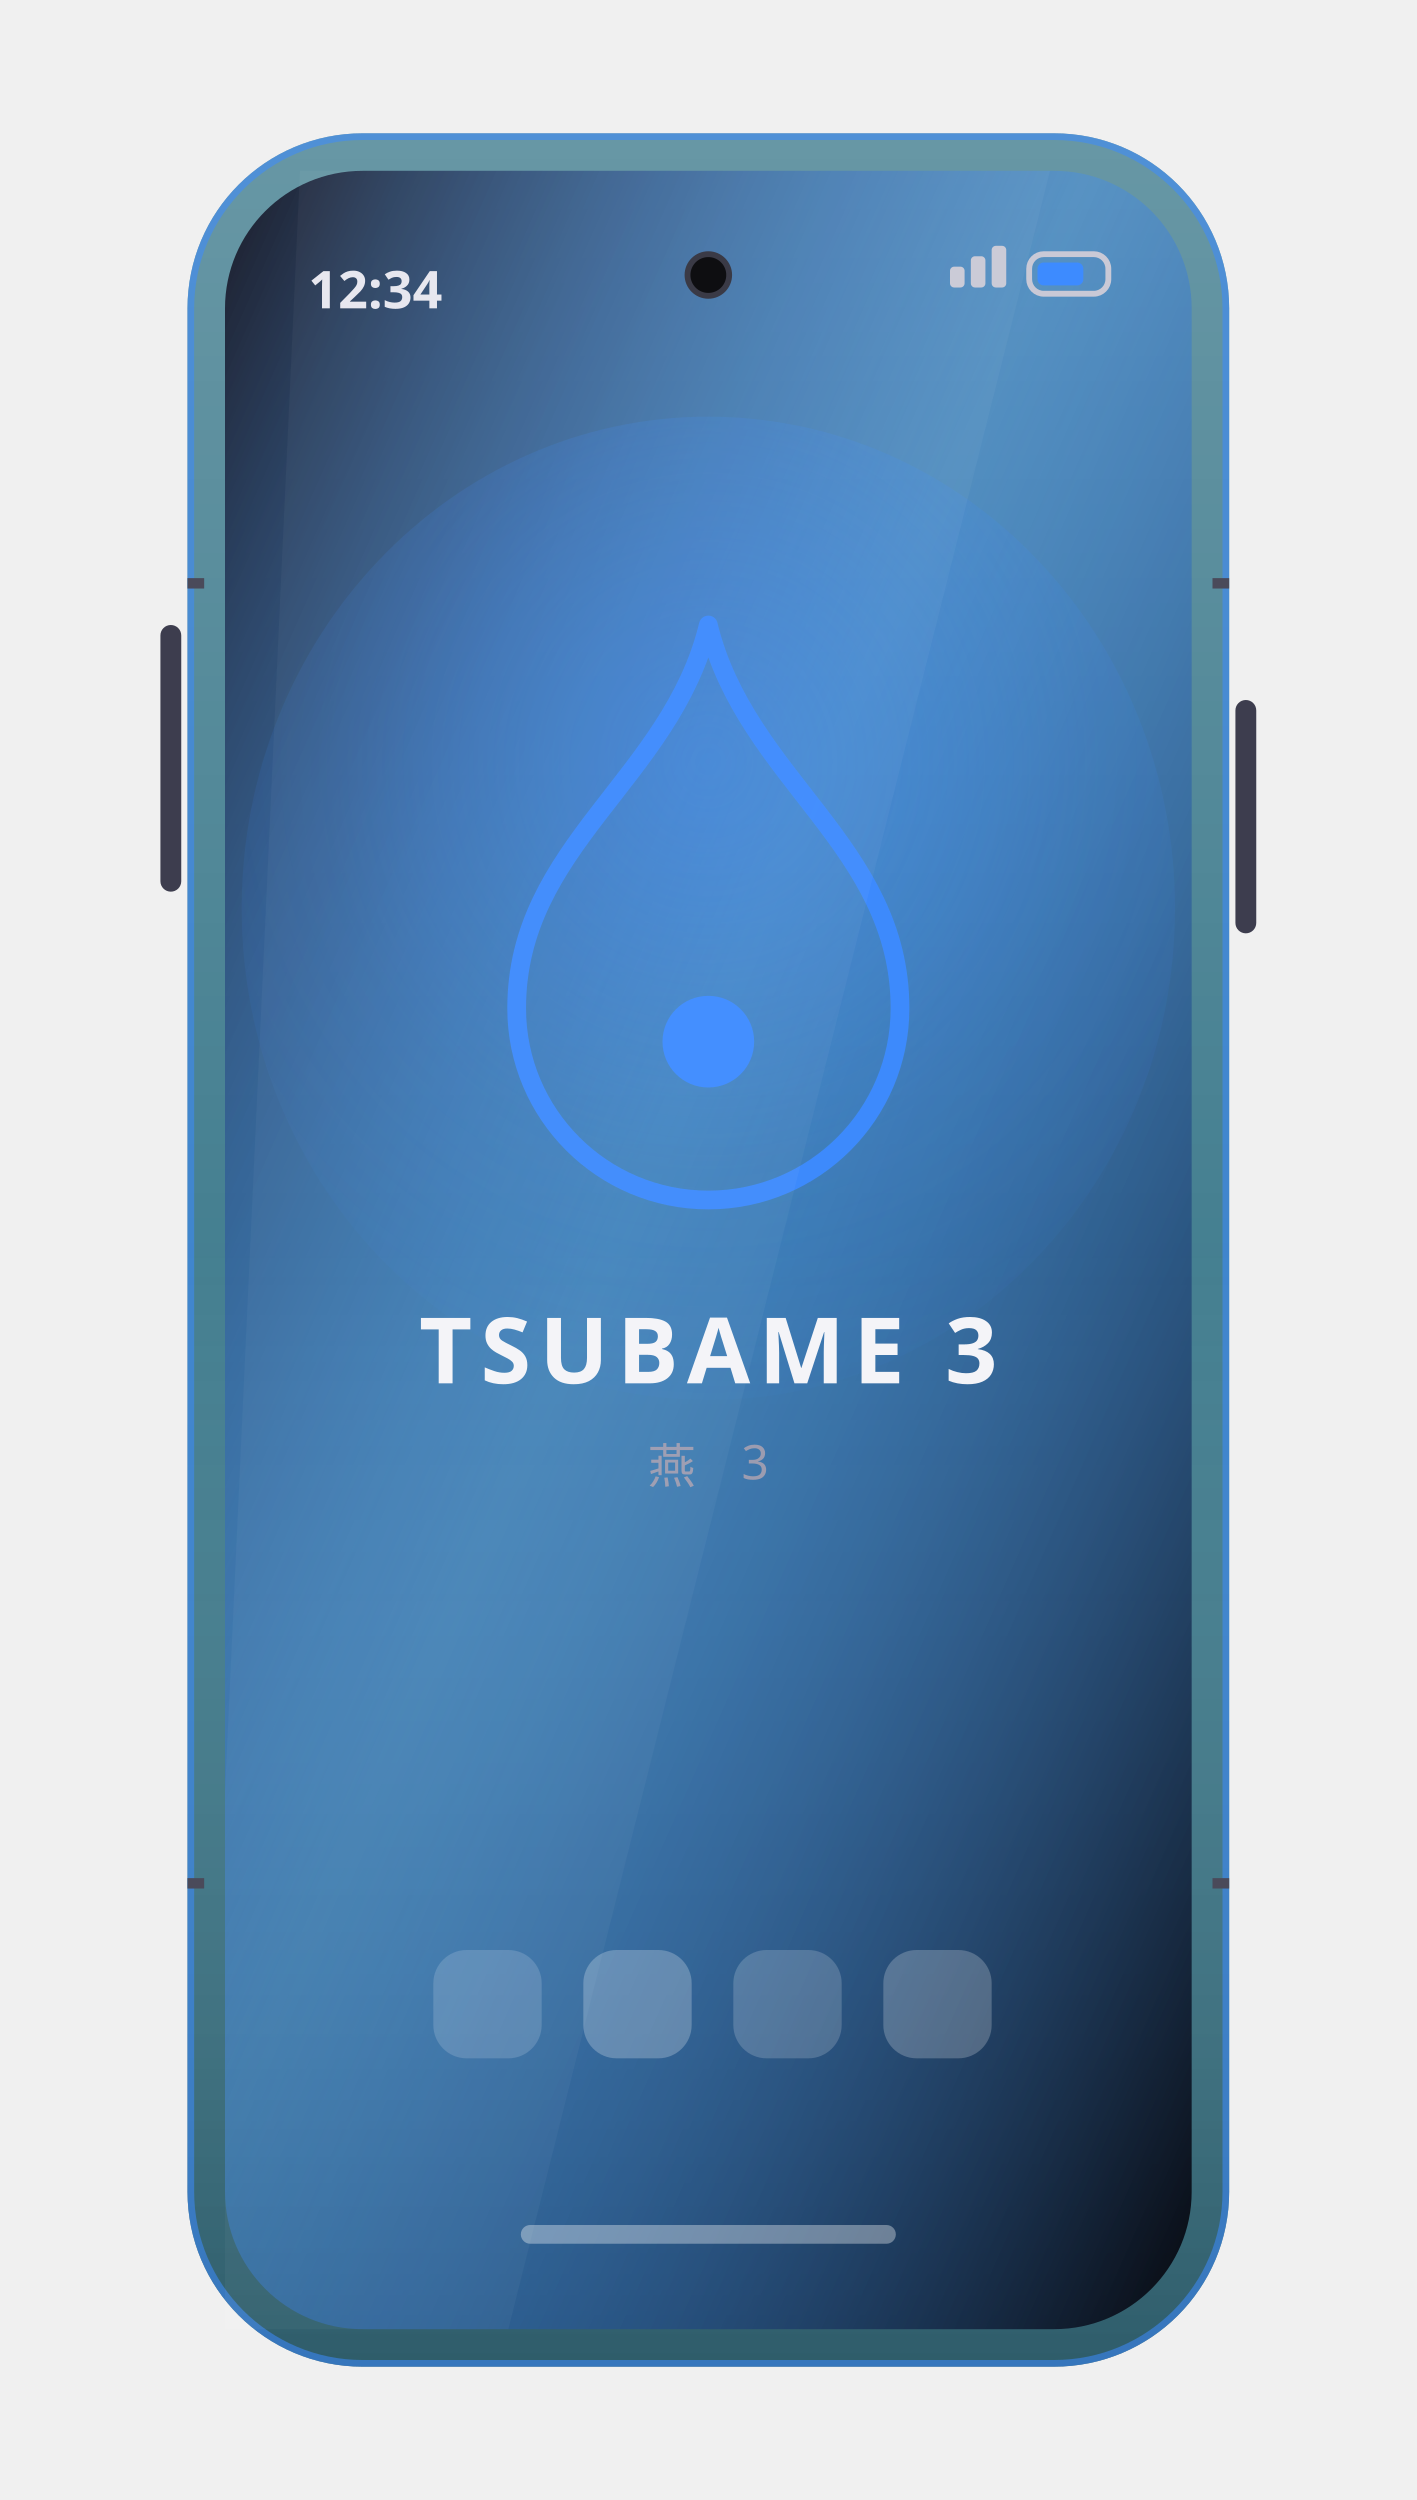
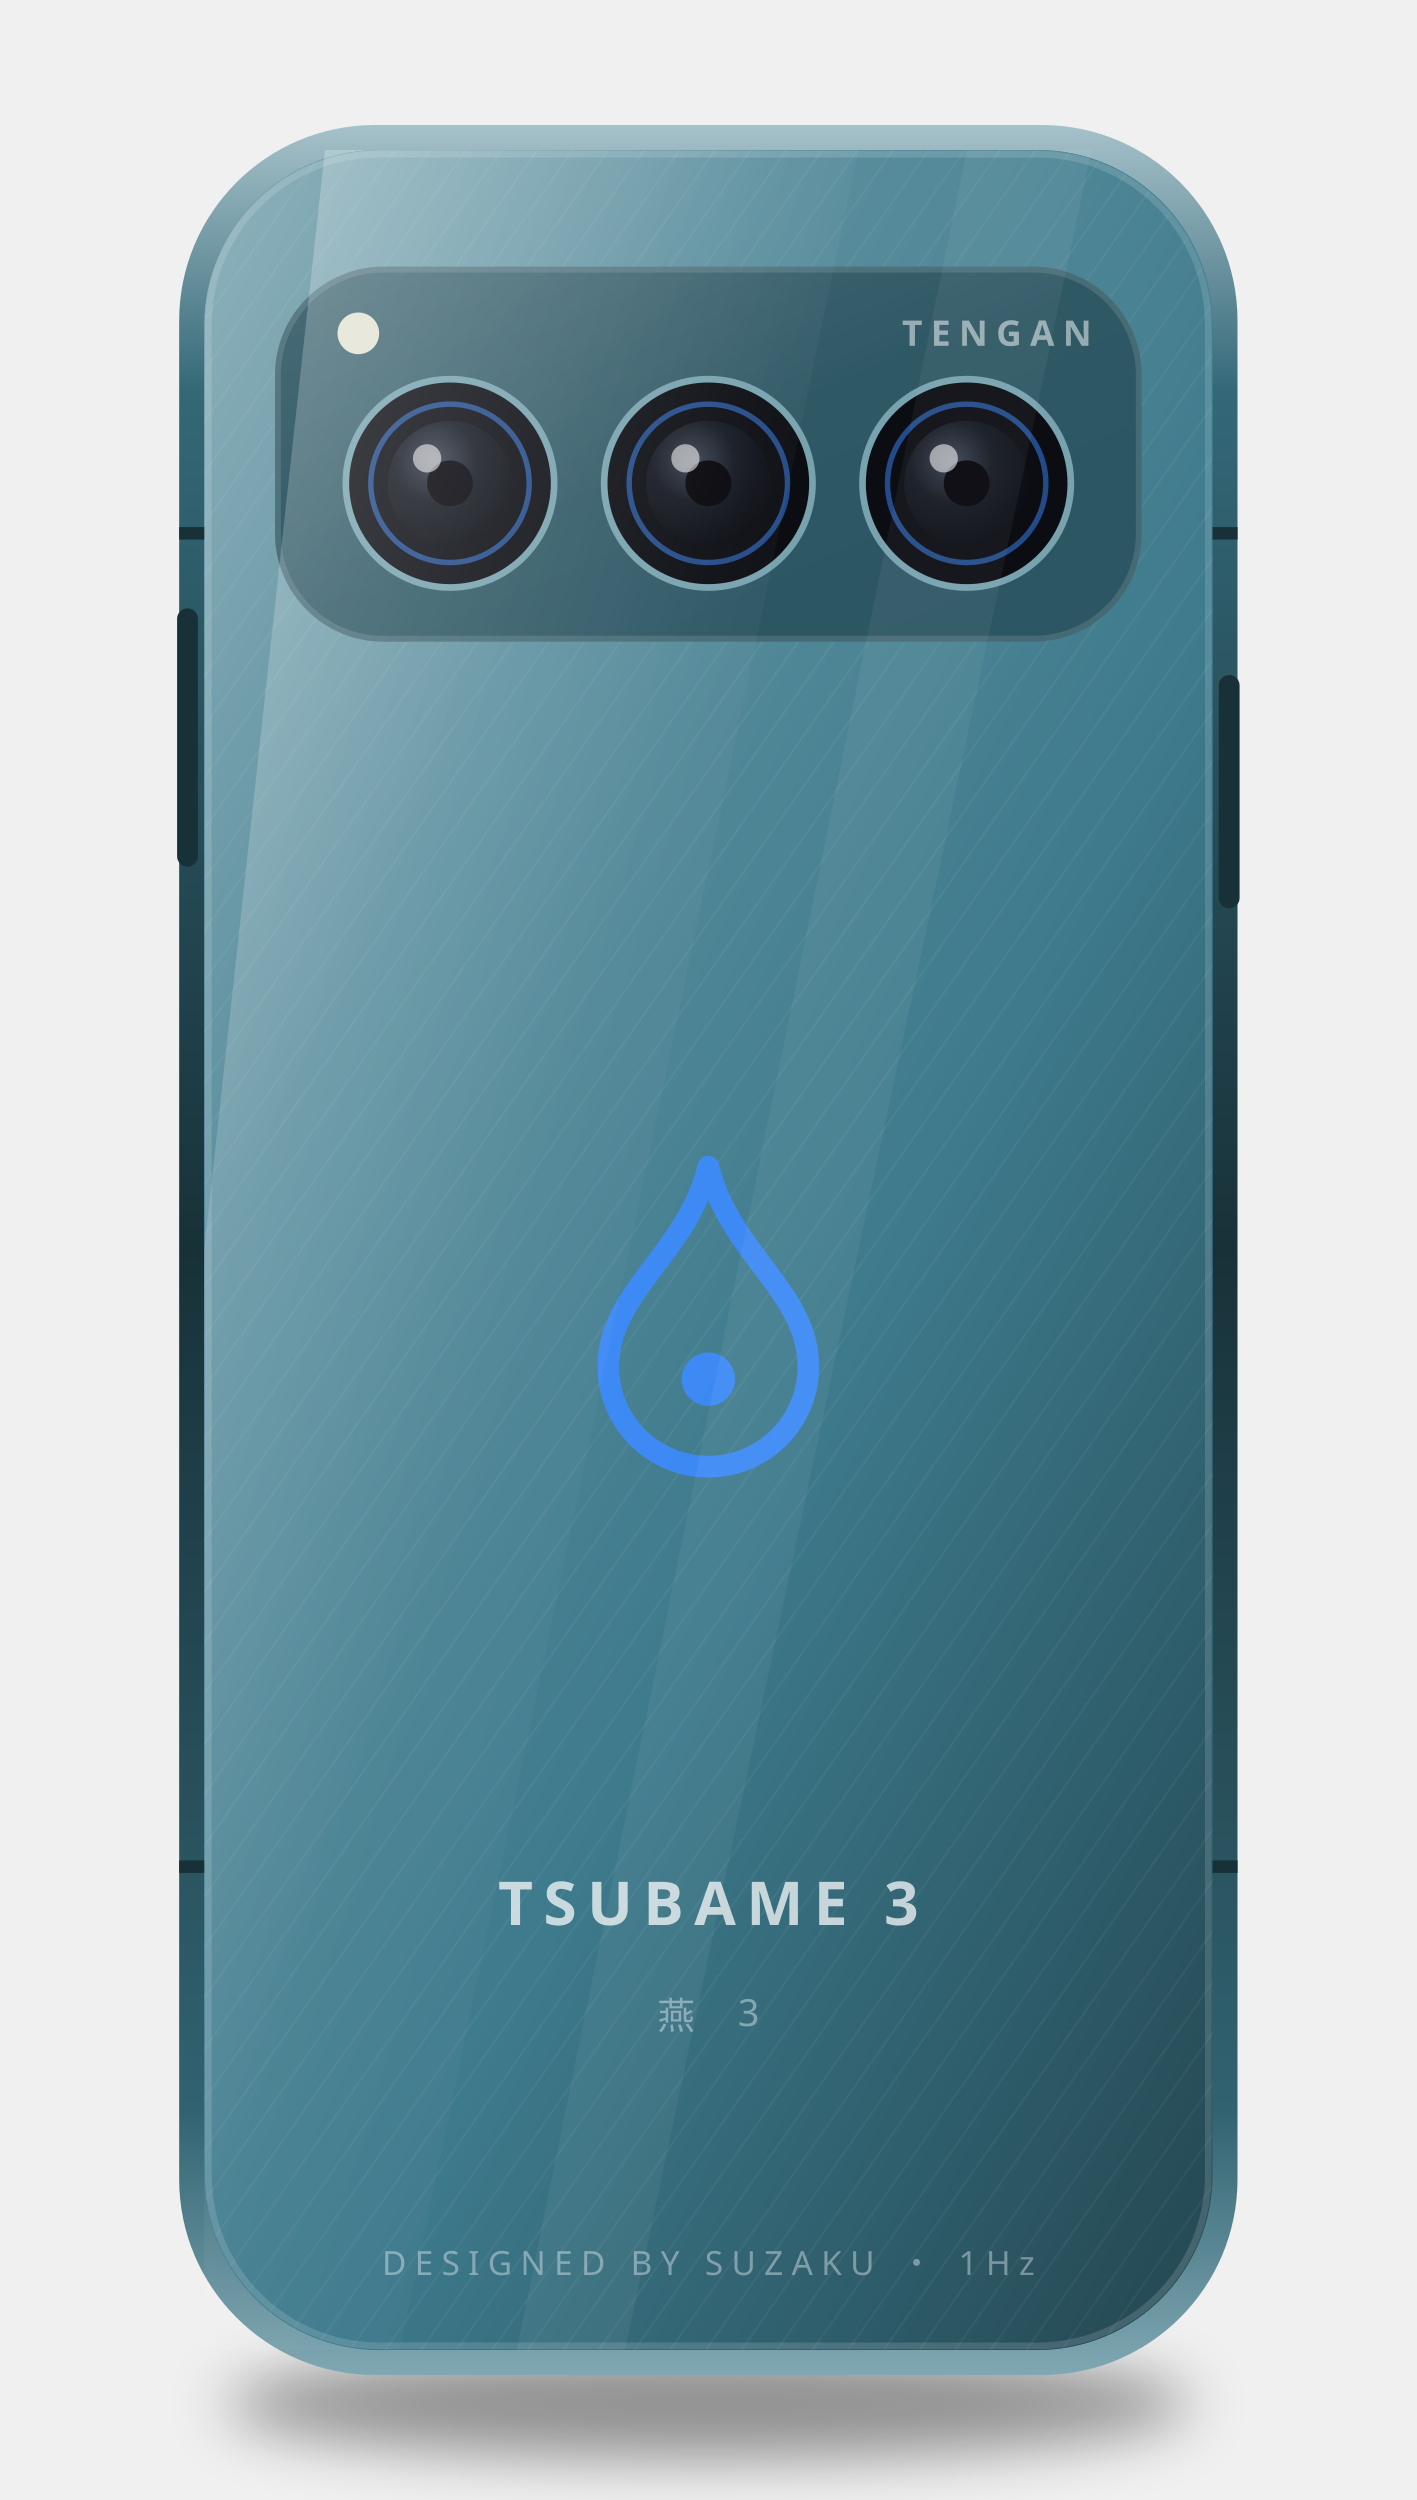
<svg xmlns="http://www.w3.org/2000/svg" viewBox="0 0 340 600" role="img" aria-label="TSUBAME 3">
  <defs>
-     <linearGradient id="scrtsubame31" x1="0" y1="0" x2="1" y2="1">
-       <stop offset="0" stop-color="#1b1b26" />
-       <stop offset="0.45" stop-color="#3d8bff" stop-opacity="0.34" />
-       <stop offset="1" stop-color="#07070b" />
+     <linearGradient id="bodytsubame31" x1="0" y1="0" x2="0.9" y2="1">
+       <stop offset="0" stop-color="#8eb2bc" />
+       <stop offset="0.28" stop-color="#5c8f9e" />
+       <stop offset="0.62" stop-color="#3d7a8c" />
+       <stop offset="1" stop-color="#264c57" />
    </linearGradient>
-     <radialGradient id="flaretsubame31" cx="0.5" cy="0.35" r="0.75">
-       <stop offset="0" stop-color="#3d8bff" stop-opacity="0.42" />
-       <stop offset="0.55" stop-color="#3d8bff" stop-opacity="0.12" />
-       <stop offset="1" stop-color="#3d8bff" stop-opacity="0" />
+     <linearGradient id="frametsubame31" x1="0" y1="0" x2="0" y2="1">
+       <stop offset="0" stop-color="#a8c3cb" />
+       <stop offset="0.12" stop-color="#346877" />
+       <stop offset="0.5" stop-color="#183138" />
+       <stop offset="0.88" stop-color="#316270" />
+       <stop offset="1" stop-color="#81a9b4" />
+     </linearGradient>
+     <radialGradient id="lenstsubame31" cx="0.38" cy="0.32" r="0.95">
+       <stop offset="0" stop-color="#3c4454" />
+       <stop offset="0.35" stop-color="#141821" />
+       <stop offset="1" stop-color="#04040a" />
    </radialGradient>
-     <linearGradient id="metaltsubame31" x1="0" y1="0" x2="0" y2="1">
-       <stop offset="0" stop-color="#ffffff" stop-opacity="0.22" />
-       <stop offset="0.5" stop-color="#ffffff" stop-opacity="0.04" />
-       <stop offset="1" stop-color="#000000" stop-opacity="0.25" />
+     <linearGradient id="sheentsubame31" x1="0" y1="0" x2="1" y2="1">
+       <stop offset="0" stop-color="#ffffff" stop-opacity="0.28" />
+       <stop offset="0.5" stop-color="#ffffff" stop-opacity="0.03" />
+       <stop offset="1" stop-color="#ffffff" stop-opacity="0" />
    </linearGradient>
+     <pattern id="textsubame31" width="7" height="7" patternUnits="userSpaceOnUse" patternTransform="rotate(35)">
+       <path d="M0 0 V7" stroke="#ffffff" stroke-opacity="0.045" stroke-width="1" />
+     </pattern>
+     <filter id="softtsubame31" x="-40%" y="-40%" width="180%" height="180%">
+       <feGaussianBlur stdDeviation="7" />
+     </filter>
  </defs>
-   <rect x="45" y="32" width="250" height="536" rx="42" fill="#3d7a8c" />
-   <rect x="45" y="32" width="250" height="536" rx="42" fill="url(#metaltsubame31)" />
-   <rect x="45.8" y="32.8" width="248.4" height="534.4" rx="41.2" fill="none" stroke="#3d8bff" stroke-opacity="0.55" stroke-width="1.6" />
-   <path d="M45 140 h4 M45 452 h4 M291 140 h4 M291 452 h4" stroke="#4a4a5a" stroke-width="2.5" />
-   <rect x="54" y="41" width="232" height="518" rx="33" fill="url(#scrtsubame31)" />
-   <ellipse cx="170" cy="218" rx="112" ry="118" fill="url(#flaretsubame31)" />
-   <circle cx="170" cy="66" r="5" fill="#050508" stroke="#33333f" stroke-width="1.4" />
-   <text x="74" y="74" font-family="'Noto Sans JP',sans-serif" font-size="12.5" font-weight="700" fill="#e6e6ee">12:34</text>
-   <rect x="228" y="64" width="3.5" height="5" rx="1" fill="#c9c9d6" />
-   <rect x="233" y="61.5" width="3.5" height="7.5" rx="1" fill="#c9c9d6" />
-   <rect x="238" y="59" width="3.5" height="10" rx="1" fill="#c9c9d6" />
-   <rect x="247" y="61" width="19" height="9.5" rx="3.5" fill="none" stroke="#c9c9d6" stroke-width="1.4" />
-   <rect x="249" y="63" width="11" height="5.5" rx="1.5" fill="#3d8bff" />
-   <path d="M170 150 c-9 37 -46 53 -46 92 a46 46 0 0 0 92 0 c0 -39 -37 -55 -46 -92z" fill="none" stroke="#3d8bff" stroke-width="4.5" stroke-linejoin="round" opacity="0.95" />
-   <circle cx="170" cy="250" r="11" fill="#3d8bff" />
-   <text x="170" y="332" font-family="'Noto Sans JP',sans-serif" font-size="22" font-weight="800" fill="#f4f4f8" text-anchor="middle" letter-spacing="2">TSUBAME 3</text>
-   <text x="170" y="356" font-family="'Noto Sans JP',sans-serif" font-size="11.5" fill="#9c9cb0" text-anchor="middle" letter-spacing="4">燕 3</text>
-   <rect x="104" y="468" width="26" height="26" rx="8" fill="#ffffff" opacity="0.16" />
-   <rect x="140" y="468" width="26" height="26" rx="8" fill="#ffffff" opacity="0.24" />
-   <rect x="176" y="468" width="26" height="26" rx="8" fill="#ffffff" opacity="0.18" />
-   <rect x="212" y="468" width="26" height="26" rx="8" fill="#ffffff" opacity="0.22" />
-   <rect x="125" y="534" width="90" height="4.5" rx="2.25" fill="#ffffff" opacity="0.35" />
-   <path d="M72 41 L252 41 L122 559 L54 559 L54 430 Z" fill="#ffffff" opacity="0.038" />
-   <rect x="296.5" y="168" width="5" height="56" rx="2.5" fill="#3d3d4e" />
-   <rect x="38.5" y="150" width="5" height="64" rx="2.5" fill="#3d3d4e" />
+   <ellipse cx="170" cy="577" rx="116" ry="13" fill="#000000" opacity="0.4" filter="url(#softtsubame31)" />
+   <rect x="43" y="30" width="254" height="540" rx="47" fill="url(#frametsubame31)" />
+   <rect x="49" y="36" width="242" height="528" rx="42" fill="#3d7a8c" />
+   <rect x="49" y="36" width="242" height="528" rx="42" fill="url(#bodytsubame31)" />
+   <rect x="49" y="36" width="242" height="528" rx="42" fill="url(#textsubame31)" />
+   <rect x="50" y="37" width="240" height="526" rx="41" fill="none" stroke="#ffffff" stroke-opacity="0.14" stroke-width="1.6" />
+   <path d="M43 128 h6 M43 448 h6 M291 128 h6 M291 448 h6" stroke="#183138" stroke-width="3" />
+   <rect x="66" y="64" width="208" height="90" rx="26" fill="#2b5562" />
+   <rect x="66" y="64" width="208" height="90" rx="26" fill="url(#sheentsubame31)" opacity="0.5" />
+   <rect x="66.7" y="64.7" width="206.6" height="88.6" rx="25.3" fill="none" stroke="#ffffff" stroke-opacity="0.12" stroke-width="1.4" />
+   <circle cx="86" cy="80" r="5" fill="#f4efdf" opacity="0.9" />
+   <text x="262" y="83" font-family="'Noto Sans JP',sans-serif" font-size="8.5" font-weight="700" fill="#ffffff" opacity="0.5" text-anchor="end" letter-spacing="2">TENGAN</text>
+   <circle cx="108" cy="116" r="25" fill="#0b0d13" stroke="#77a2ae" stroke-width="1.6" />
+   <circle cx="108" cy="116" r="19" fill="none" stroke="#3d8bff" stroke-opacity="0.5" stroke-width="1.3" />
+   <circle cx="108" cy="116" r="15" fill="url(#lenstsubame31)" />
+   <circle cx="108" cy="116" r="5.5" fill="#04040a" />
+   <circle cx="102.5" cy="110" r="3.4" fill="#ffffff" opacity="0.55" />
+   <circle cx="170" cy="116" r="25" fill="#0b0d13" stroke="#77a2ae" stroke-width="1.6" />
+   <circle cx="170" cy="116" r="19" fill="none" stroke="#3d8bff" stroke-opacity="0.5" stroke-width="1.3" />
+   <circle cx="170" cy="116" r="15" fill="url(#lenstsubame31)" />
+   <circle cx="170" cy="116" r="5.5" fill="#04040a" />
+   <circle cx="164.5" cy="110" r="3.4" fill="#ffffff" opacity="0.55" />
+   <circle cx="232" cy="116" r="25" fill="#0b0d13" stroke="#77a2ae" stroke-width="1.6" />
+   <circle cx="232" cy="116" r="19" fill="none" stroke="#3d8bff" stroke-opacity="0.5" stroke-width="1.3" />
+   <circle cx="232" cy="116" r="15" fill="url(#lenstsubame31)" />
+   <circle cx="232" cy="116" r="5.5" fill="#04040a" />
+   <circle cx="226.5" cy="110" r="3.4" fill="#ffffff" opacity="0.55" />
+   <g transform="translate(122 268) scale(2)" opacity="0.9">
+     <path d="M24 6 C21.4 16.5 12 21 12 30 a12 12 0 0 0 24 0 C36 21 26.6 16.5 24 6 Z" fill="none" stroke="#3d8bff" stroke-width="2.6" stroke-linejoin="round" />
+     <circle cx="24" cy="31.5" r="3.2" fill="#3d8bff" />
+   </g>
+   <text x="170" y="462" font-family="'Noto Sans JP',sans-serif" font-size="14.5" font-weight="800" fill="#ffffff" opacity="0.72" text-anchor="middle" letter-spacing="2.5">TSUBAME 3</text>
+   <text x="170" y="487" font-family="'Noto Sans JP',sans-serif" font-size="9" fill="#ffffff" opacity="0.4" text-anchor="middle" letter-spacing="4">燕 3</text>
+   <text x="170" y="546" font-family="'Noto Sans JP',sans-serif" font-size="8" fill="#ffffff" opacity="0.38" text-anchor="middle" letter-spacing="2">DESIGNED BY SUZAKU ・ 1Hz</text>
+   <path d="M78 36 L206 36 L96 564 L49 564 L49 300 Z" fill="url(#sheentsubame31)" />
+   <path d="M232 36 L262 36 L150 564 L124 564 Z" fill="#ffffff" opacity="0.05" />
+   <rect x="292.5" y="162" width="5" height="56" rx="2.5" fill="#183138" />
+   <rect x="42.5" y="146" width="5" height="62" rx="2.5" fill="#183138" />
</svg>
